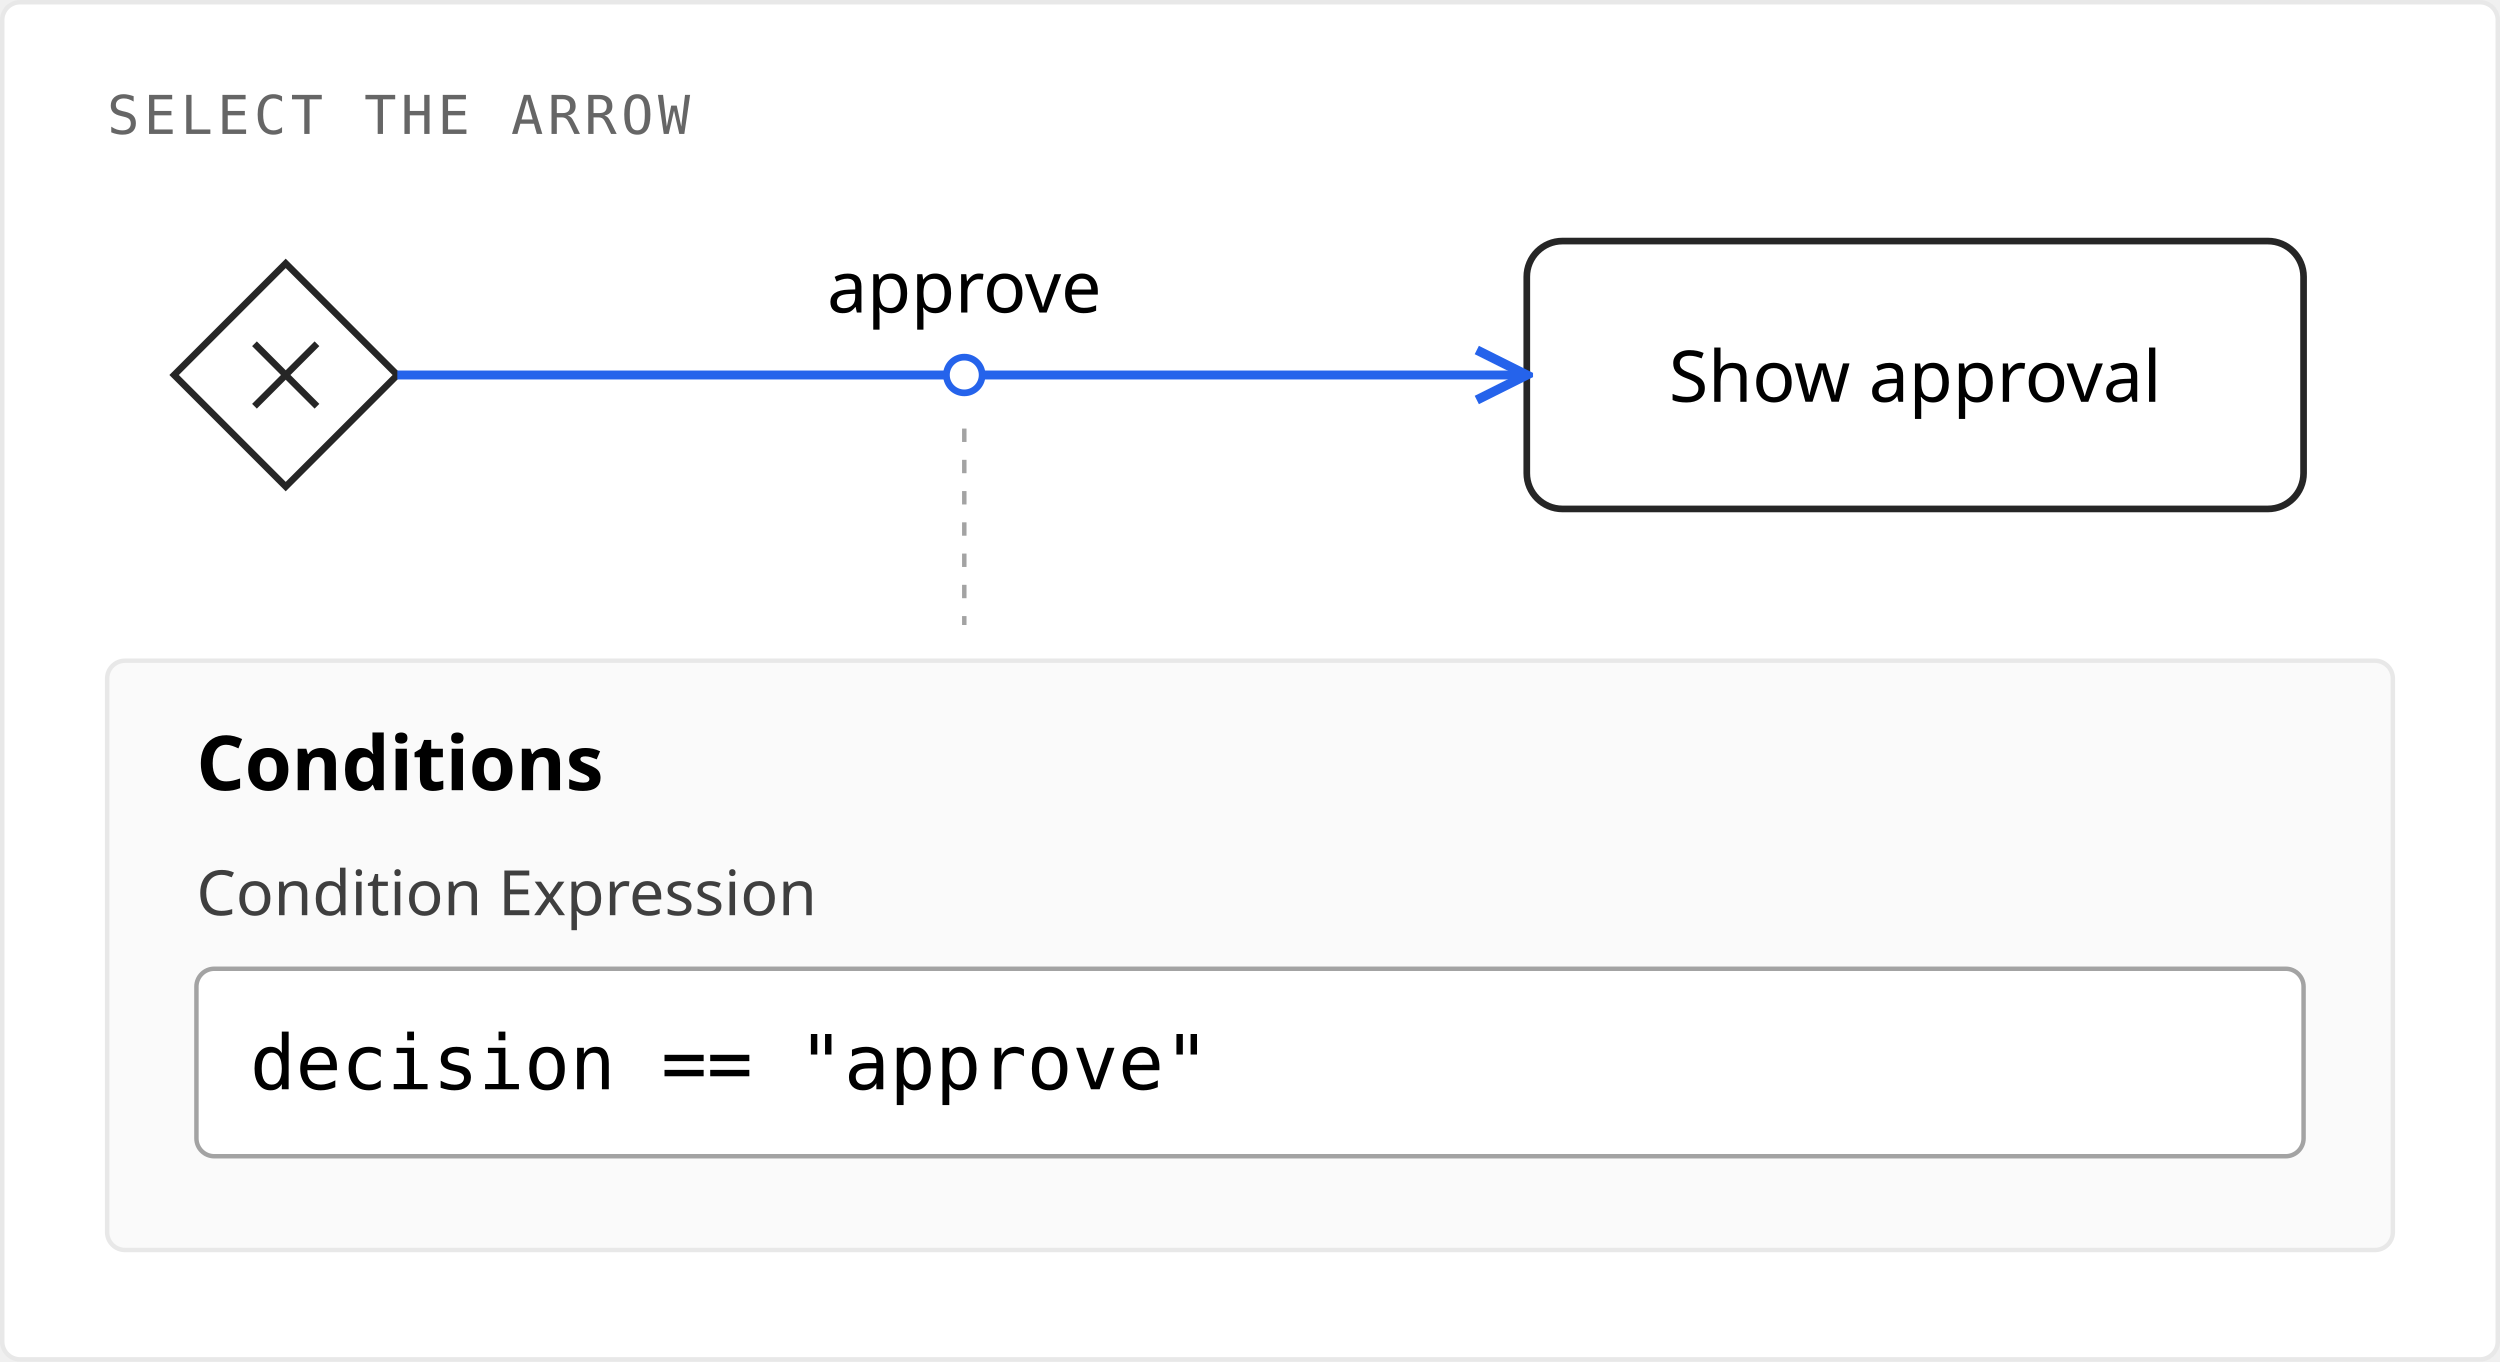
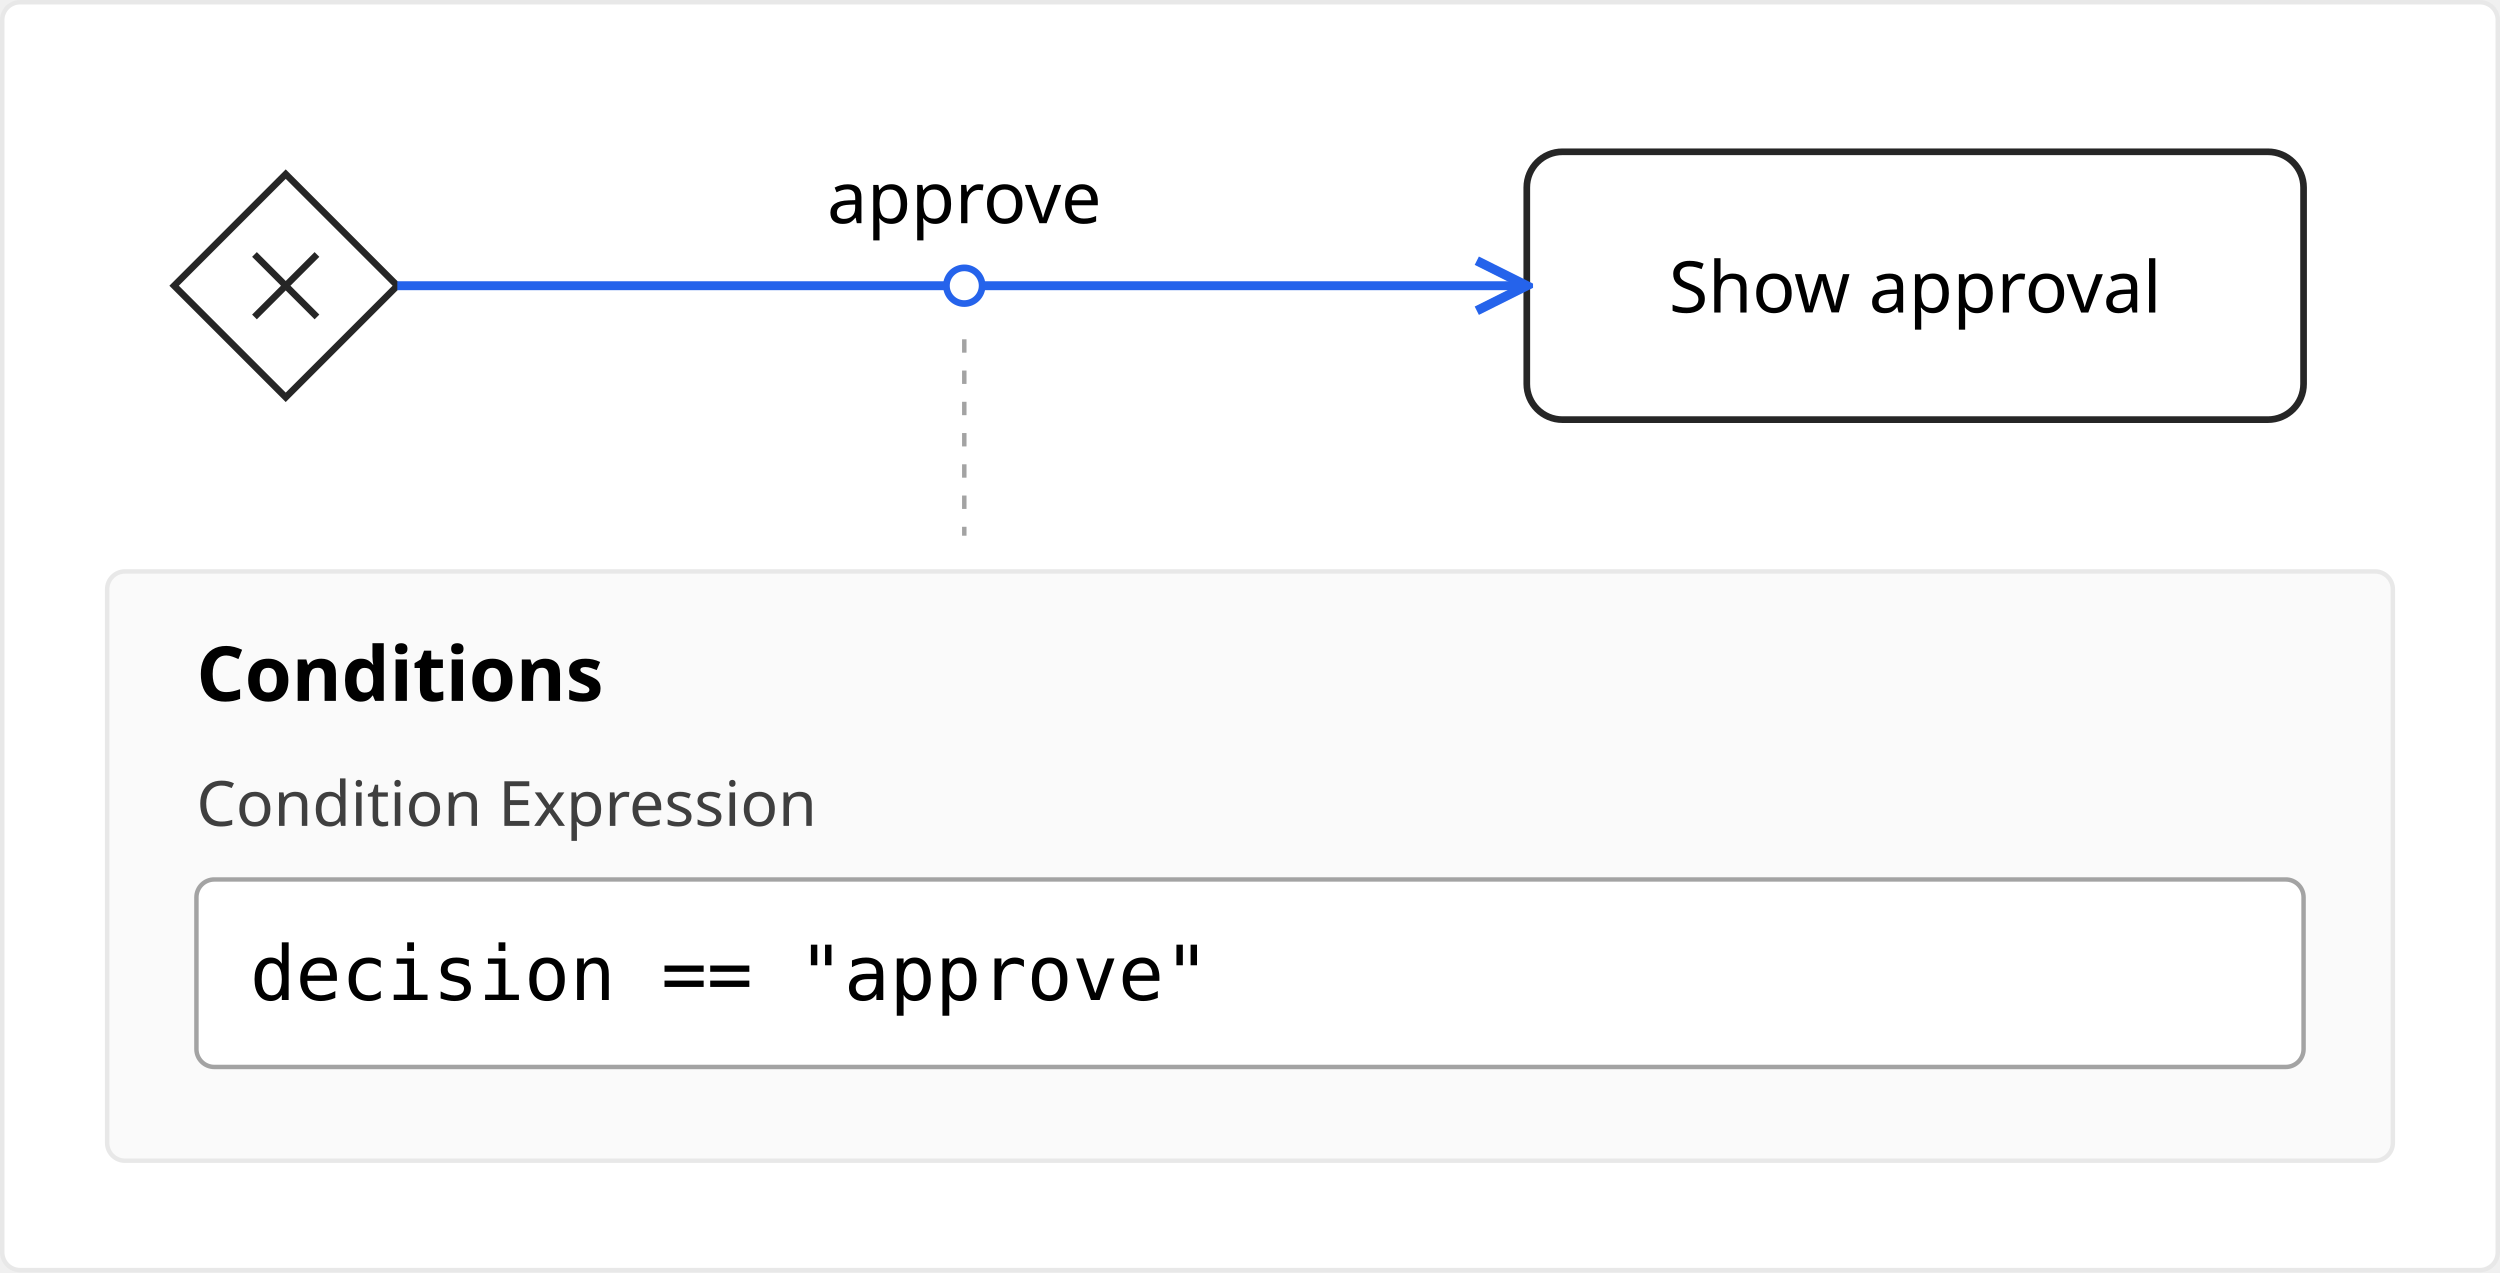
- <svg xmlns="http://www.w3.org/2000/svg" viewBox="0 0 560 305" role="img" aria-labelledby="title desc">
+ <svg xmlns="http://www.w3.org/2000/svg" viewBox="0 0 560 285" role="img" aria-labelledby="title desc">
  <defs>
    <marker id="arrow" viewBox="0 0 10 10" refX="9" refY="5" markerWidth="7" markerHeight="7" orient="auto">
      <path d="M1 1 9 5 1 9" fill="none" stroke="#2563eb" stroke-width="1.5" />
    </marker>
  </defs>
-   <rect x=".5" y=".5" width="559" height="304" rx="4" fill="#fff" stroke="#e8e8e8" />
-   <text x="24" y="30" font-family="monospace" font-size="12" letter-spacing="1" fill="#666">SELECT THE ARROW</text>
-   <g fill="#fff" stroke="#262626" stroke-width="1.5">
-     <path d="M64 59 89 84 64 109 39 84Z" />
-     <path d="m57 77 14 14m0-14-14 14" />
-     <rect x="342" y="54" width="174" height="60" rx="8" />
+   <rect x=".5" y=".5" width="559" height="284" rx="4" fill="#fff" stroke="#e8e8e8" />
+   <g transform="translate(0,-20)">
+     <g fill="#fff" stroke="#262626" stroke-width="1.5">
+       <path d="M64 59 89 84 64 109 39 84Z" />
+       <path d="m57 77 14 14m0-14-14 14" />
+       <rect x="342" y="54" width="174" height="60" rx="8" />
+     </g>
+     <path d="M89 84H342" stroke="#2563eb" stroke-width="2" marker-end="url(#arrow)" />
+     <circle cx="216" cy="84" r="4" fill="#fff" stroke="#2563eb" stroke-width="1.5" />
+     <g font-family="system-ui, sans-serif" font-size="16" fill="#000" text-anchor="middle">
+       <text x="216" y="70">approve</text>
+       <text x="429" y="90">Show approval</text>
+     </g>
+     <path d="M216 96V140" stroke="#a3a3a3" stroke-dasharray="3 4" />
+     <rect x="24" y="148" width="512" height="132" rx="4" fill="#fafafa" stroke="#e8e8e8" />
+     <text x="44" y="177" font-family="system-ui, sans-serif" font-weight="600" font-size="17" fill="#000">Conditions</text>
+     <text x="44" y="205" font-family="system-ui, sans-serif" font-size="14" fill="#3f3f3f">Condition Expression</text>
+     <rect x="44" y="217" width="472" height="42" rx="4" fill="#fff" stroke="#a3a3a3" />
+     <text x="56" y="244" font-family="monospace" font-size="17" fill="#000">decision == "approve"</text>
  </g>
-   <path d="M89 84H342" stroke="#2563eb" stroke-width="2" marker-end="url(#arrow)" />
-   <circle cx="216" cy="84" r="4" fill="#fff" stroke="#2563eb" stroke-width="1.5" />
-   <g font-family="system-ui, sans-serif" font-size="16" fill="#000" text-anchor="middle">
-     <text x="216" y="70">approve</text>
-     <text x="429" y="90">Show approval</text>
-   </g>
-   <path d="M216 96V140" stroke="#a3a3a3" stroke-dasharray="3 4" />
-   <rect x="24" y="148" width="512" height="132" rx="4" fill="#fafafa" stroke="#e8e8e8" />
-   <text x="44" y="177" font-family="system-ui, sans-serif" font-weight="600" font-size="17" fill="#000">Conditions</text>
-   <text x="44" y="205" font-family="system-ui, sans-serif" font-size="14" fill="#3f3f3f">Condition Expression</text>
-   <rect x="44" y="217" width="472" height="42" rx="4" fill="#fff" stroke="#a3a3a3" />
-   <text x="56" y="244" font-family="monospace" font-size="17" fill="#000">decision == "approve"</text>
</svg>
